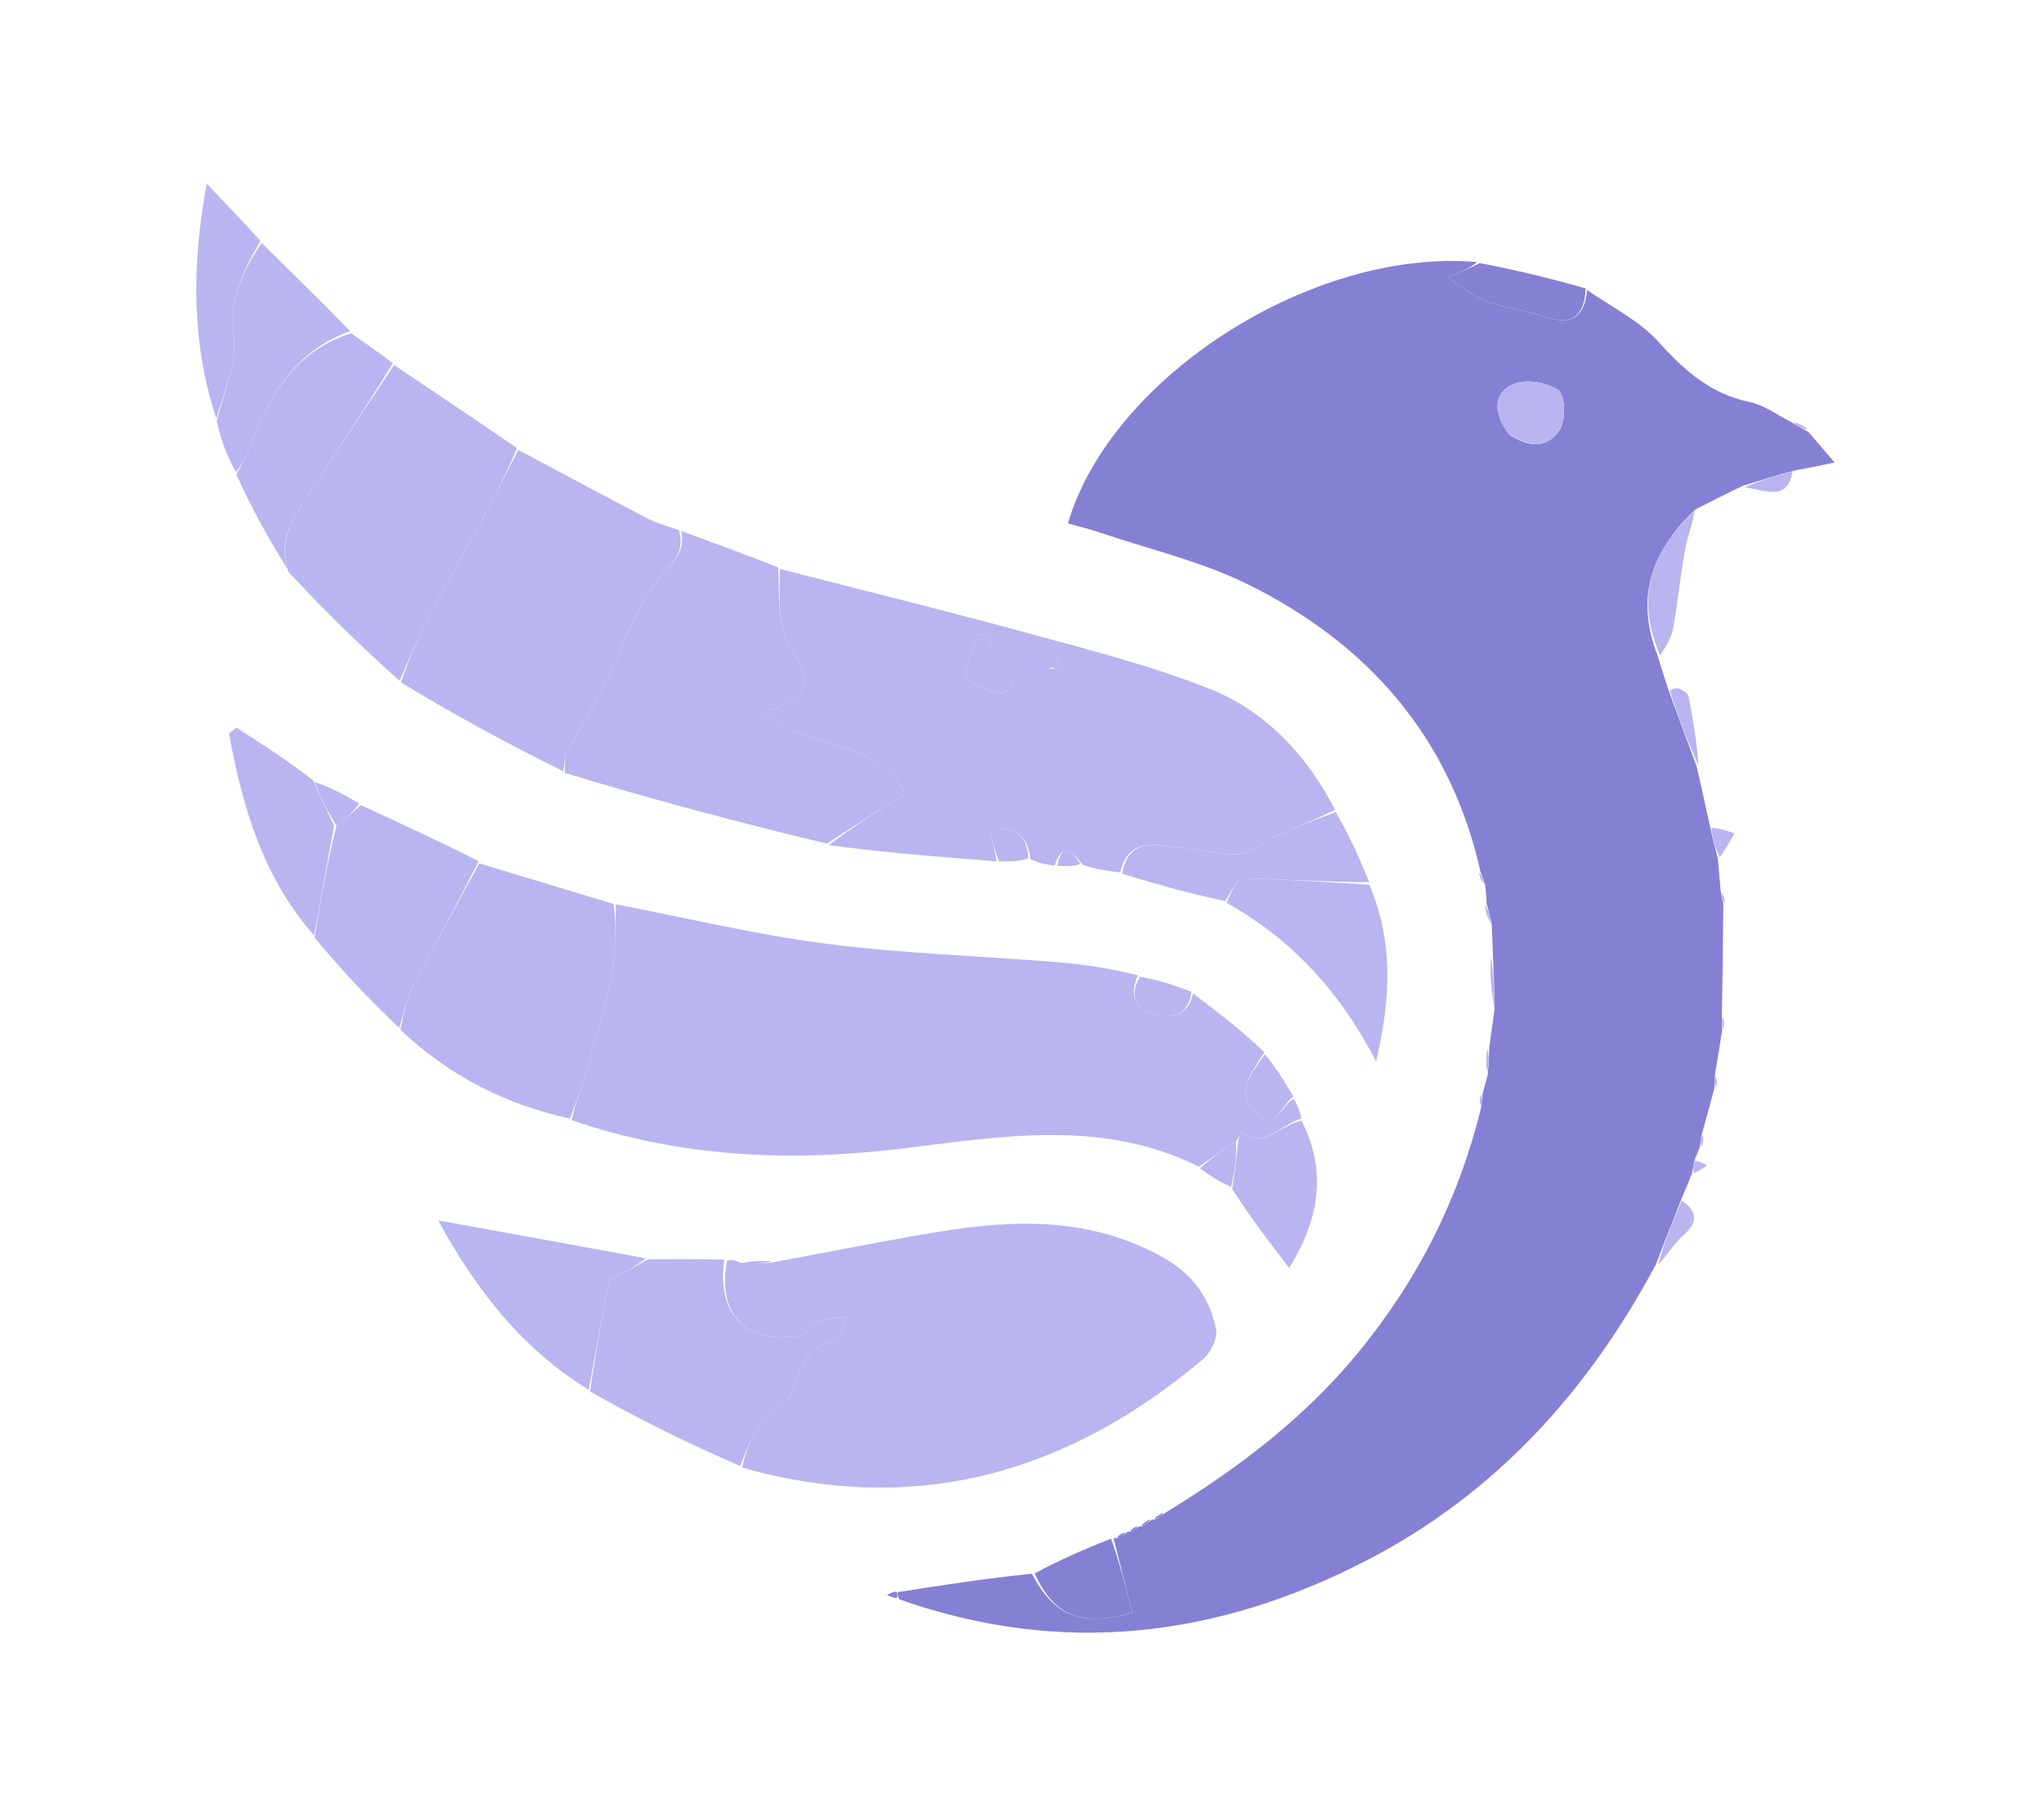
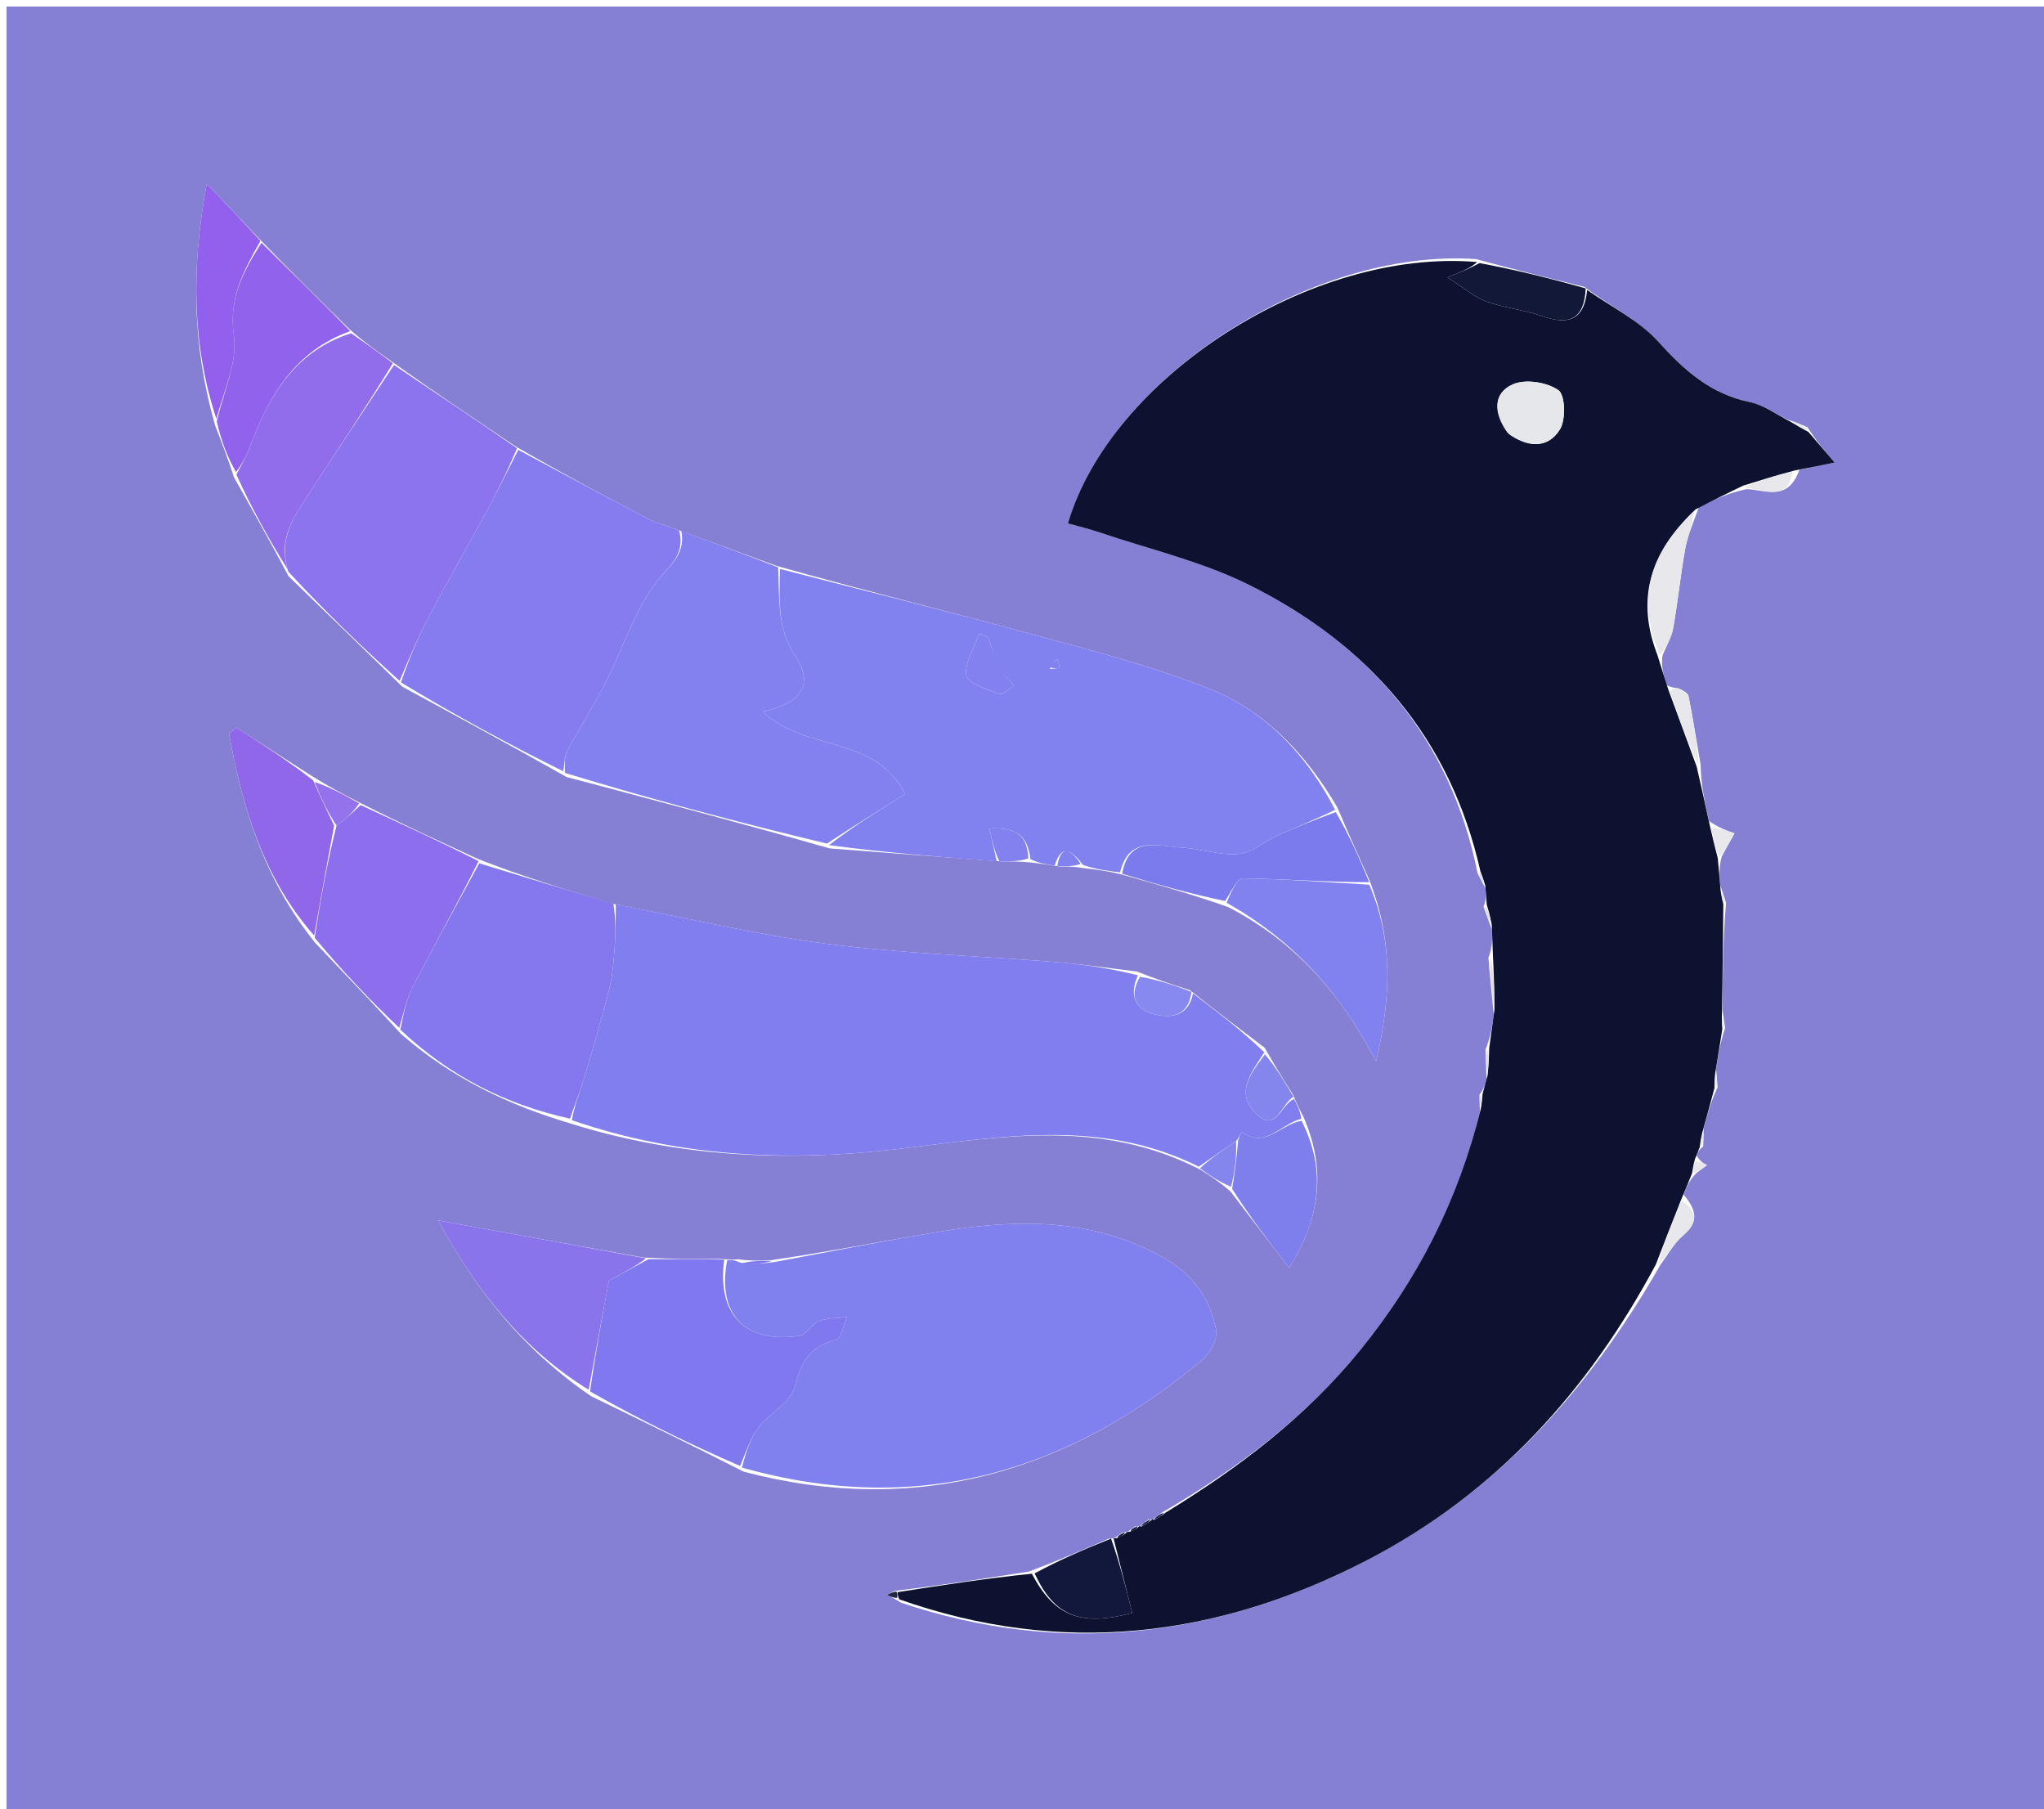
- <svg xmlns="http://www.w3.org/2000/svg" viewBox="0 0 312 276">
-   <path fill="#8580D4" d="M227.893,146.018 C227.836,144.629 227.778,143.24 227.706,141.161 C227.436,139.654 227.183,138.836 226.929,138.019 C226.897,137.255 226.864,136.492 226.708,135.127 C226.384,134.018 226.185,133.511 225.985,133.004 C221.399,112.604 208.938,98.343 190.632,89.245 C183.425,85.664 175.359,83.806 167.673,81.198 C166.145,80.679 164.563,80.316 163.004,79.881 C169.555,57.544 200.269,37.821 225.466,39.987 C224.496,40.891 223.368,41.348 220.928,42.337 C223.551,43.996 225.096,45.373 226.903,46.023 C229.65,47.011 232.656,47.274 235.411,48.245 C239.459,49.672 241.845,48.788 242.261,44.249 C245.927,46.831 250.187,48.878 253.115,52.126 C257.084,56.528 261.117,60.13 267.091,61.353 C269.126,61.77 270.97,63.124 273.381,64.398 C274.585,65.132 275.31,65.52 276.034,65.907 C277.275,67.354 278.515,68.8 280.044,70.583 C277.835,71.045 276.246,71.378 273.938,71.799 C270.825,72.633 268.43,73.38 266.035,74.126 C263.798,75.214 261.561,76.302 258.819,77.736 C251.549,84.554 249.803,91.765 253.008,99.998 C253.473,101.521 253.937,103.044 254.642,105.192 C256.252,109.546 257.621,113.275 258.99,117.003 C259.62,119.771 260.251,122.539 260.996,126.005 C261.474,128.118 261.837,129.533 262.2,130.948 C262.332,132.352 262.464,133.756 262.63,135.804 C262.792,136.96 262.922,137.473 263.051,137.986 C263.001,143.355 262.952,148.724 262.832,154.78 C262.806,155.993 262.851,156.52 262.896,157.046 C262.579,159.075 262.262,161.104 261.811,163.78 C261.684,164.969 261.69,165.511 261.696,166.053 C261.143,168.111 260.589,170.169 259.844,172.81 C259.588,173.943 259.521,174.493 259.455,175.042 C259.288,175.465 259.12,175.888 258.738,176.826 C258.443,177.904 258.363,178.467 258.283,179.03 C257.85,180.116 257.416,181.202 256.703,182.854 C255.202,186.597 253.979,189.774 252.757,192.951 C242.418,212.318 228.235,227.997 208.552,238.151 C185.801,249.887 162.143,252.832 137.251,244.057 C136.986,243.35 136.998,243.158 137.011,242.967 C143.691,241.921 150.371,240.875 157.506,240.157 C160.959,246.668 164.925,248.228 172.828,246.146 C171.881,242.36 170.931,238.566 169.981,234.772 C169.981,234.772 170.087,234.706 170.518,234.715 C171.308,234.418 171.668,234.112 172.028,233.806 C172.028,233.806 172.12,233.738 172.525,233.739 C173.269,233.449 173.607,233.159 173.945,232.869 C173.945,232.869 173.954,232.959 174.236,232.944 C174.987,232.566 175.456,232.203 175.926,231.84 C175.926,231.84 175.937,231.937 176.22,231.926 C176.98,231.55 177.457,231.185 177.933,230.819 C189.066,224.019 199.371,216.21 207.647,206.007 C216.367,195.256 222.594,183.223 226.049,169.138 C226.236,168.004 226.271,167.465 226.305,166.925 C226.507,166.195 226.709,165.465 227.077,164.062 C227.268,162.236 227.292,161.082 227.317,159.927 C227.545,158.228 227.773,156.528 228.118,154.079 C228.121,150.893 228.007,148.455 227.893,146.018 M230.347,66.259 C233.17,68.266 236.246,68.534 238.114,65.521 C239.039,64.029 238.92,60.273 237.875,59.542 C236.133,58.324 232.874,57.808 230.962,58.635 C227.88,59.967 227.921,62.993 230.347,66.259 z" />
-   <path fill="#8580D4" d="M242.041,44.01 C241.845,48.788 239.459,49.672 235.411,48.245 C232.656,47.274 229.65,47.011 226.903,46.023 C225.096,45.373 223.551,43.996 220.928,42.337 C223.368,41.348 224.496,40.891 225.83,40.146 C231.298,41.163 236.56,42.467 242.041,44.01 z" />
-   <path fill="#8580D4" d="M169.594,234.794 C170.931,238.566 171.881,242.36 172.828,246.146 C164.925,248.228 160.959,246.668 157.925,240.104 C161.662,238.086 165.434,236.451 169.594,234.794 z M177.623,230.835 C177.457,231.185 176.98,231.55 176.179,231.9 C176.341,231.54 176.827,231.195 177.623,230.835 z M175.618,231.853 C175.456,232.203 174.987,232.566 174.198,232.919 C174.356,232.561 174.833,232.213 175.618,231.853 z M173.608,232.894 C173.607,233.159 173.269,233.449 172.582,233.731 C172.579,233.455 172.925,233.187 173.608,232.894 z M171.672,233.835 C171.668,234.112 171.308,234.418 170.581,234.718 C170.58,234.43 170.948,234.146 171.672,233.835 z" />
-   <path fill="#8580D4" d="M136.805,242.867 C136.998,243.158 136.986,243.35 136.962,243.829 C136.431,243.875 135.912,243.633 135.393,243.391 C135.795,243.183 136.197,242.975 136.805,242.867 z" />
-   <path fill="#B8B5F0" d="M209.005,134.622 C202.596,134.631 196.183,134.128 189.763,134.038 C188.861,134.026 187.93,136.03 187.021,137.496 C181.884,136.444 176.737,134.996 171.279,133.336 C172.349,127.457 176.761,129.132 180.431,129.344 C183.318,129.511 186.225,130.569 189.04,130.314 C191.114,130.126 193.019,128.379 195.061,127.466 C197.833,126.226 200.665,125.119 203.894,123.923 C205.878,127.342 207.439,130.792 209.005,134.622 z" />
-   <path fill="#B8B5F0" d="M189.001,173.998 C189.163,173.563 189.326,173.127 189.488,172.692 C193.024,175.392 195.37,171.625 198.669,171.03 C202.585,178.757 201.388,186.002 196.787,193.506 C193.561,189.3 190.693,185.561 188.073,181.415 C188.548,178.671 188.774,176.335 189.001,173.998 z" />
-   <path fill="#B8B5F0" d="M110.542,192.22 C109.424,200.553 113.707,205.096 122.071,203.841 C123.15,203.679 123.938,202.032 125.063,201.594 C126.357,201.091 127.876,201.167 129.298,200.991 C128.755,202.184 128.428,204.223 127.632,204.427 C123.728,205.427 122.281,207.741 121.323,211.599 C120.732,213.978 117.486,215.602 115.778,217.831 C114.551,219.434 113.897,221.475 112.976,223.712 C105.384,220.421 97.802,216.74 90.066,212.332 C90.987,205.875 92.062,200.145 92.947,195.432 C95.605,193.989 97.3,193.069 98.996,192.148 C102.694,192.138 106.392,192.128 110.542,192.22 z M117.797,192.473 C116.598,192.789 114.974,192.99 113.208,192.816 C114.501,192.413 115.937,192.385 117.797,192.473 z" />
-   <path fill="#B8B5F0" d="M118.221,192.589 C126.668,191.024 135.091,189.313 143.568,187.928 C155.162,186.034 166.54,185.808 177.373,191.79 C182.034,194.365 184.662,198.03 185.626,202.904 C185.893,204.258 184.774,206.452 183.601,207.44 C163.098,224.693 139.979,231.511 113.258,223.954 C113.897,221.475 114.551,219.434 115.778,217.831 C117.486,215.602 120.732,213.978 121.323,211.599 C122.281,207.741 123.728,205.427 127.632,204.427 C128.428,204.223 128.755,202.184 129.298,200.991 C127.876,201.167 126.357,201.091 125.063,201.594 C123.938,202.032 123.15,203.679 122.071,203.841 C113.707,205.096 109.424,200.553 110.993,192.321 C111.525,192.27 112.057,192.219 112.97,192.679 C114.974,192.99 116.598,192.789 118.221,192.589 z" />
-   <path fill="#B8B5F0" d="M94.002,138.004 C104.713,140.057 115.357,142.629 126.153,144.022 C137.775,145.522 149.543,145.871 161.24,146.818 C165.346,147.15 169.43,147.765 173.689,148.83 C172.2,152.158 173.564,154.07 176.032,154.734 C178.62,155.43 181.404,155.181 182.101,151.591 C185.751,154.363 189.401,157.134 192.982,160.576 C190.858,163.924 188.528,166.776 191.715,169.93 C194.804,172.986 195.558,168.437 197.526,167.716 C198,168.607 198.473,169.497 198.627,170.728 C195.37,171.625 193.024,175.392 189.488,172.692 C189.326,173.127 189.163,173.563 188.677,174.14 C186.566,175.532 184.779,176.783 182.992,178.034 C168.02,170.57 152.564,173.509 136.964,175.355 C120.34,177.322 103.709,176.594 87.29,170.947 C87.694,168.631 88.421,166.975 88.933,165.256 C90.353,160.483 91.785,155.708 93.003,150.882 C93.551,148.708 93.681,146.414 93.852,144.163 C94.007,142.118 93.96,140.057 94.002,138.004 z" />
-   <path fill="#B8B5F0" d="M119.045,86.82 C131.76,90.094 144.515,93.225 157.178,96.691 C166.441,99.225 175.821,101.603 184.71,105.151 C193.245,108.557 199.466,115.236 203.801,123.581 C200.665,125.119 197.833,126.226 195.061,127.466 C193.019,128.379 191.114,130.126 189.04,130.314 C186.225,130.569 183.318,129.511 180.431,129.344 C176.761,129.132 172.349,127.457 170.968,133.124 C169.21,132.921 167.452,132.719 165.3,131.991 C163.213,129.205 161.875,129.191 160.995,132.082 C159.865,131.936 158.734,131.789 157.293,131.114 C156.786,126.907 154.476,126.29 151.017,126.421 C151.454,128.362 151.801,129.902 152.147,131.442 C143.64,130.784 135.133,130.125 126.53,128.967 C130.394,126.003 134.355,123.539 138.158,121.173 C133.566,112.063 122.983,114.819 116.412,108.601 C122.134,107.37 124.36,104.529 121.44,100.208 C118.546,95.927 119.008,91.423 119.045,86.82 M152.416,102.157 C151.888,100.513 151.361,98.869 150.834,97.225 C150.387,97.044 149.94,96.863 149.493,96.682 C148.729,98.827 147.205,101.08 147.49,103.075 C147.658,104.257 150.623,105.191 152.462,105.889 C153.008,106.095 154.002,105.118 154.791,104.683 C154.21,103.965 153.63,103.247 152.416,102.157 M160.272,102.093 C160.769,102.039 161.266,101.984 161.762,101.93 C161.648,101.485 161.534,101.041 161.419,100.597 C160.995,100.898 160.571,101.198 160.272,102.093 z M209.011,135.002 C212.564,143.333 212.44,151.809 210.048,161.971 C204.395,151.107 197.222,143.432 187.236,137.758 C187.93,136.03 188.861,134.026 189.763,134.038 C196.183,134.128 202.596,134.631 209.011,135.002 z" />
-   <path fill="#B8B5F0" d="M118.782,86.585 C119.008,91.423 118.546,95.927 121.44,100.208 C124.36,104.529 122.134,107.37 116.412,108.601 C122.983,114.819 133.566,112.063 138.158,121.173 C134.355,123.539 130.394,126.003 126.217,128.734 C112.826,125.525 99.653,122.049 86.235,117.944 C86.189,116.363 86.181,115.299 86.624,114.48 C88.453,111.097 90.561,107.86 92.301,104.435 C94.871,99.376 96.635,93.789 99.876,89.233 C101.762,86.581 104.757,84.906 103.998,81.033 C108.839,82.805 113.679,84.578 118.782,86.585 z M152.548,131.452 C151.801,129.902 151.454,128.362 151.017,126.421 C154.476,126.29 156.786,126.907 156.967,131.008 C155.617,131.441 154.283,131.451 152.548,131.452 z M161.392,132.154 C161.875,129.191 163.213,129.205 164.957,131.835 C163.936,132.211 162.862,132.219 161.392,132.154 z M152.733,102.343 C153.63,103.247 154.21,103.965 154.791,104.683 C154.002,105.118 153.008,106.095 152.462,105.889 C150.623,105.191 147.658,104.257 147.49,103.075 C147.205,101.08 148.729,98.827 149.493,96.682 C149.94,96.863 150.387,97.044 150.834,97.225 C151.361,98.869 151.888,100.513 152.733,102.343 z M160.209,101.796 C160.571,101.198 160.995,100.898 161.419,100.597 C161.534,101.041 161.648,101.485 161.762,101.93 C161.266,101.984 160.769,102.039 160.209,101.796 z" />
-   <path fill="#B8B5F0" d="M93.635,137.936 C93.96,140.057 94.007,142.118 93.852,144.163 C93.681,146.414 93.551,148.708 93.003,150.882 C91.785,155.708 90.353,160.483 88.933,165.256 C88.421,166.975 87.694,168.631 87.015,170.706 C77.393,168.61 68.742,164.342 61.11,157.127 C61.636,154.467 62.073,152.377 63.02,150.552 C66.3,144.232 69.758,138.005 73.148,131.743 C79.855,133.785 86.562,135.827 93.635,137.936 z" />
-   <path fill="#B8B5F0" d="M103.641,80.913 C104.757,84.906 101.762,86.581 99.876,89.233 C96.635,93.789 94.871,99.376 92.301,104.435 C90.561,107.86 88.453,111.097 86.624,114.48 C86.181,115.299 86.189,116.363 85.98,117.701 C77.781,113.654 69.592,109.221 61.204,104.14 C62.531,100.264 63.94,96.973 65.608,93.819 C68.369,88.594 71.328,83.474 74.141,78.276 C75.859,75.101 77.461,71.863 79.115,68.653 C85.641,72.131 92.148,75.642 98.705,79.06 C100.142,79.809 101.754,80.225 103.641,80.913 z" />
-   <path fill="#B8B5F0" d="M197.439,167.368 C195.558,168.437 194.804,172.986 191.715,169.93 C188.528,166.776 190.858,163.924 193.079,160.889 C194.615,162.695 195.983,164.857 197.439,167.368 z M188.677,174.14 C188.774,176.335 188.548,178.671 187.905,181.109 C186.107,180.326 184.725,179.441 183.167,178.295 C184.779,176.783 186.566,175.532 188.677,174.14 z" />
-   <path fill="#B8B5F0" d="M181.869,151.347 C181.404,155.181 178.62,155.43 176.032,154.734 C173.564,154.07 172.2,152.158 174.009,149.055 C176.656,149.502 179.147,150.303 181.869,151.347 z" />
-   <path fill="#B8B5F0" d="M98.597,192.028 C97.3,193.069 95.605,193.989 92.947,195.432 C92.062,200.145 90.987,205.875 89.86,212.083 C79.913,205.999 72.787,197.082 66.89,186.241 C77.838,188.223 88.018,190.065 98.597,192.028 z" />
-   <path fill="#B8B5F0" d="M78.918,68.396 C77.461,71.863 75.859,75.101 74.141,78.276 C71.328,83.474 68.369,88.594 65.608,93.819 C63.94,96.973 62.531,100.264 60.999,103.893 C55.346,98.843 49.7,93.394 44.001,87.227 C42.443,82.155 44.861,78.86 47.009,75.557 C51.336,68.904 55.761,62.315 60.145,55.7 C66.337,59.847 72.529,63.993 78.918,68.396 z" />
-   <path fill="#B8B5F0" d="M73.055,131.413 C69.758,138.005 66.3,144.232 63.02,150.552 C62.073,152.377 61.636,154.467 60.937,156.847 C56.634,152.788 52.358,148.316 48.029,143.098 C48.983,136.901 49.992,131.45 51.371,125.994 C52.839,124.944 53.937,123.899 55.035,122.853 C61.011,125.596 66.986,128.34 73.055,131.413 z" />
-   <path fill="#B8B5F0" d="M53.456,50.529 C44.979,53.588 41.011,60.456 38.095,68.279 C37.626,69.538 36.989,70.735 36.028,72.044 C34.694,69.715 33.761,67.302 33.09,64.281 C34.226,59.503 36.264,55.167 35.698,51.202 C34.876,45.448 37.185,41.36 39.91,37.05 C44.376,41.434 48.841,45.818 53.456,50.529 z" />
-   <path fill="#B8B5F0" d="M51,125.999 C49.992,131.45 48.983,136.901 47.954,142.77 C40.251,134.065 36.992,123.231 34.958,111.924 C35.333,111.629 35.707,111.334 36.082,111.038 C39.921,113.498 43.759,115.958 47.805,119.079 C49.008,121.827 50.004,123.913 51,125.999 z" />
-   <path fill="#B8B5F0" d="M59.97,55.433 C55.761,62.315 51.336,68.904 47.009,75.557 C44.861,78.86 42.443,82.155 43.92,86.906 C41.172,82.494 38.451,77.685 36.08,72.418 C36.989,70.735 37.626,69.538 38.095,68.279 C41.011,60.456 44.979,53.588 53.605,50.856 C55.668,52.293 57.732,53.729 59.97,55.433 z" />
-   <path fill="#B8B5F0" d="M39.752,36.754 C37.185,41.36 34.876,45.448 35.698,51.202 C36.264,55.167 34.226,59.503 33.025,63.916 C29.33,52.621 29.157,41.018 31.554,28.03 C34.8,31.432 37.197,33.945 39.752,36.754 z" />
-   <path fill="#B8B5F0" d="M51.371,125.994 C50.004,123.913 49.008,121.827 48.02,119.334 C50.227,120.066 52.425,121.205 54.829,122.598 C53.937,123.899 52.839,124.944 51.371,125.994 z" />
-   <path fill="#B8B5F0" d="M227.544,146.08 C228.007,148.455 228.121,150.893 228.055,153.651 C227.649,151.362 227.422,148.752 227.544,146.08 z M227.036,160.045 C227.292,161.082 227.268,162.236 227.041,163.676 C226.812,162.696 226.784,161.43 227.036,160.045 z M226.689,138.184 C227.183,138.836 227.436,139.654 227.551,140.77 C227.09,140.162 226.77,139.256 226.689,138.184 z M226.068,166.99 C226.271,167.465 226.236,168.004 226.019,168.753 C225.834,168.327 225.832,167.691 226.068,166.99 z M225.765,133.133 C226.185,133.511 226.384,134.018 226.506,134.798 C226.134,134.467 225.839,133.864 225.765,133.133 z" />
-   <path fill="#B8B5F0" d="M230.09,66.008 C227.921,62.993 227.88,59.967 230.962,58.635 C232.874,57.808 236.133,58.324 237.875,59.542 C238.92,60.273 239.039,64.029 238.114,65.521 C236.246,68.534 233.17,68.266 230.09,66.008 z" />
-   <path fill="#B8B5F0" d="M253.399,99.983 C249.803,91.765 251.549,84.554 258.652,78.027 C258.383,79.93 257.577,81.853 257.216,83.855 C256.496,87.841 256.109,91.888 255.396,95.875 C255.143,97.29 254.341,98.606 253.399,99.983 z M259.29,116.866 C257.621,113.275 256.252,109.546 254.888,105.431 C255.387,105.056 255.945,104.926 256.36,105.114 C256.898,105.357 257.651,105.787 257.743,106.251 C258.438,109.728 258.992,113.233 259.29,116.866 z M253.117,192.957 C253.979,189.774 255.202,186.597 256.702,183.207 C259.145,184.881 259.209,186.572 256.895,188.552 C255.511,189.736 254.6,191.474 253.117,192.957 z M266.31,74.387 C268.43,73.38 270.825,72.633 273.61,71.945 C272.879,76.67 269.388,74.694 266.31,74.387 z M262.512,130.806 C261.837,129.533 261.474,128.118 261.195,126.336 C262.44,126.368 263.599,126.768 264.758,127.167 C264.113,128.333 263.468,129.499 262.512,130.806 z M258.598,179.031 C258.363,178.467 258.443,177.904 258.764,177.171 C259.522,177.269 260.039,177.538 260.557,177.807 C260.009,178.215 259.461,178.624 258.598,179.031 z M259.715,175 C259.521,174.493 259.588,173.943 259.874,173.21 C260.055,173.669 260.015,174.313 259.715,175 z M261.936,165.981 C261.69,165.511 261.684,164.969 261.865,164.221 C262.093,164.645 262.134,165.277 261.936,165.981 z M263.111,156.948 C262.851,156.52 262.806,155.993 262.917,155.242 C263.157,155.629 263.241,156.24 263.111,156.948 z M263.258,137.874 C262.922,137.473 262.792,136.96 262.784,136.199 C263.091,136.555 263.279,137.159 263.258,137.874 z M275.975,65.559 C275.31,65.52 274.585,65.132 273.72,64.462 C274.358,64.523 275.137,64.867 275.975,65.559 z" />
+ <svg xmlns="http://www.w3.org/2000/svg" version="1.1" id="Layer_1" x="0px" y="0px" width="100%" viewBox="0 0 312 276" enable-background="new 0 0 312 276" xml:space="preserve">
+   <path fill="#8580D4" opacity="1" stroke="none" d=" M178,277   C118.667,277 59.833,277 1,277   C1,185 1,93 1,1   C105,1 209,1 313,1   C313,93 313,185 313,277   C268.167,277 223.333,277 178,277  M173.271,232.919   C172.925,233.187 172.579,233.455 172.12,233.738   C172.12,233.738 172.028,233.806 171.315,233.863   C170.948,234.146 170.58,234.43 170.087,234.706   C170.087,234.706 169.981,234.772 169.207,234.816   C165.434,236.451 161.662,238.086 157.052,239.829   C150.371,240.875 143.691,241.921 136.599,242.767   C136.197,242.975 135.795,243.183 135.393,243.391   C135.912,243.633 136.431,243.875 137.528,244.572   C162.143,252.832 185.801,249.887 208.552,238.151   C228.235,227.997 242.418,212.318 253.477,192.962   C254.6,191.474 255.511,189.736 256.895,188.552   C259.209,186.572 259.145,184.881 256.983,182.288   C257.416,181.202 257.85,180.116 258.913,179.032   C259.461,178.624 260.009,178.215 260.557,177.807   C260.039,177.538 259.522,177.269 258.953,176.311   C259.12,175.888 259.288,175.465 259.975,174.958   C260.015,174.313 260.055,173.669 260.035,172.226   C260.589,170.169 261.143,168.111 262.175,165.909   C262.134,165.277 262.093,164.645 261.944,163.133   C262.262,161.104 262.579,159.075 263.326,156.851   C263.241,156.24 263.157,155.629 262.902,154.093   C262.952,148.724 263.001,143.355 263.466,137.763   C263.279,137.159 263.091,136.555 262.596,135.16   C262.464,133.756 262.332,132.352 262.823,130.665   C263.468,129.499 264.113,128.333 264.758,127.167   C263.599,126.768 262.44,126.368 260.882,125.307   C260.251,122.539 259.62,119.771 259.59,116.73   C258.992,113.233 258.438,109.728 257.743,106.251   C257.651,105.787 256.898,105.357 256.36,105.114   C255.945,104.926 255.387,105.056 254.401,104.567   C253.937,103.044 253.473,101.521 253.789,99.968   C254.341,98.606 255.143,97.29 255.396,95.875   C256.109,91.888 256.496,87.841 257.216,83.855   C257.577,81.853 258.383,79.93 259.324,77.389   C261.561,76.302 263.798,75.214 266.585,74.647   C269.388,74.694 272.879,76.67 274.657,71.71   C276.246,71.378 277.835,71.045 280.044,70.583   C278.515,68.8 277.275,67.354 275.915,65.211   C275.137,64.867 274.358,64.523 272.901,64.05   C270.97,63.124 269.126,61.77 267.091,61.353   C261.117,60.13 257.084,56.528 253.115,52.126   C250.187,48.878 245.927,46.831 241.822,43.772   C236.56,42.467 231.298,41.163 225.308,39.539   C200.269,37.821 169.555,57.544 163.004,79.881   C164.563,80.316 166.145,80.679 167.673,81.198   C175.359,83.806 183.425,85.664 190.632,89.245   C208.938,98.343 221.399,112.604 225.544,133.261   C225.839,133.864 226.134,134.467 226.832,135.729   C226.864,136.492 226.897,137.255 226.449,138.349   C226.77,139.256 227.09,140.162 227.721,141.85   C227.778,143.24 227.836,144.629 227.194,146.142   C227.422,148.752 227.649,151.362 228.001,154.829   C227.773,156.528 227.545,158.228 226.756,160.163   C226.784,161.43 226.812,162.696 226.911,164.734   C226.709,165.465 226.507,166.195 225.83,167.055   C225.832,167.691 225.834,168.327 225.896,169.733   C222.594,183.223 216.367,195.256 207.647,206.007   C199.371,216.21 189.066,224.019 177.313,230.851   C176.827,231.195 176.341,231.54 175.937,231.937   C175.937,231.937 175.926,231.84 175.31,231.866   C174.833,232.213 174.356,232.561 173.954,232.959   C173.954,232.959 173.945,232.869 173.271,232.919  M187.825,181.822   C190.693,185.561 193.561,189.3 196.787,193.506   C201.388,186.002 202.585,178.757 198.946,170.388   C198.473,169.497 198,168.607 197.352,167.02   C195.983,164.857 194.615,162.695 193.051,159.906   C189.401,157.134 185.751,154.363 181.638,151.104   C179.147,150.303 176.656,149.502 173.525,148.25   C169.43,147.765 165.346,147.15 161.24,146.818   C149.543,145.871 137.775,145.522 126.153,144.022   C115.357,142.629 104.713,140.057 93.269,137.869   C86.562,135.827 79.855,133.785 72.962,131.083   C66.986,128.34 61.011,125.596 54.623,122.343   C52.425,121.205 50.227,120.066 47.598,118.418   C43.759,115.958 39.921,113.498 36.082,111.038   C35.707,111.334 35.333,111.629 34.958,111.924   C36.992,123.231 40.251,134.065 48.082,143.844   C52.358,148.316 56.634,152.788 61.255,157.819   C68.742,164.342 77.393,168.61 87.513,171.579   C103.709,176.594 120.34,177.322 136.964,175.355   C152.564,173.509 168.02,170.57 183.343,178.557   C184.725,179.441 186.107,180.326 187.825,181.822  M32.828,64.889   C33.761,67.302 34.694,69.715 35.731,72.876   C38.451,77.685 41.172,82.494 44.054,87.945   C49.7,93.394 55.346,98.843 61.403,104.787   C69.592,109.221 77.781,113.654 86.48,118.573   C99.653,122.049 112.826,125.525 126.626,129.466   C135.133,130.125 143.64,130.784 152.949,131.462   C154.283,131.451 155.617,131.441 157.604,131.642   C158.734,131.789 159.865,131.936 161.789,132.227   C162.862,132.219 163.936,132.211 165.695,132.516   C167.452,132.719 169.21,132.921 171.59,133.548   C176.737,134.996 181.884,136.444 187.459,138.416   C197.222,143.432 204.395,151.107 210.048,161.971   C212.44,151.809 212.564,143.333 208.999,134.242   C207.439,130.792 205.878,127.342 204.132,123.208   C199.466,115.236 193.245,108.557 184.71,105.151   C175.821,101.603 166.441,99.225 157.178,96.691   C144.515,93.225 131.76,90.094 118.52,86.351   C113.679,84.578 108.839,82.805 103.285,80.794   C101.754,80.225 100.142,79.809 98.705,79.06   C92.148,75.642 85.641,72.131 78.721,68.14   C72.529,63.993 66.337,59.847 59.795,55.165   C57.732,53.729 55.668,52.293 53.306,50.203   C48.841,45.818 44.376,41.434 39.593,36.457   C37.197,33.945 34.8,31.432 31.554,28.03   C29.157,41.018 29.33,52.621 32.828,64.889  M90.221,213.059   C97.802,216.74 105.384,220.421 113.53,224.588   C139.979,231.511 163.098,224.693 183.601,207.44   C184.774,206.452 185.893,204.258 185.626,202.904   C184.662,198.03 182.034,194.365 177.373,191.79   C166.54,185.808 155.162,186.034 143.568,187.928   C135.091,189.313 126.668,191.024 117.374,192.357   C115.937,192.385 114.501,192.413 112.59,192.168   C112.057,192.219 111.525,192.27 110.091,192.118   C106.392,192.128 102.694,192.138 98.199,191.908   C88.018,190.065 77.838,188.223 66.89,186.241   C72.787,197.082 79.913,205.999 90.221,213.059  z" />
+   <path fill="#0D1231" opacity="1" stroke="none" d=" M227.893,146.018   C227.836,144.629 227.778,143.24 227.706,141.161   C227.436,139.654 227.183,138.836 226.929,138.019   C226.897,137.255 226.864,136.492 226.708,135.127   C226.384,134.018 226.185,133.511 225.985,133.004   C221.399,112.604 208.938,98.343 190.632,89.245   C183.425,85.664 175.359,83.806 167.673,81.198   C166.145,80.679 164.563,80.316 163.004,79.881   C169.555,57.544 200.269,37.821 225.466,39.987   C224.496,40.891 223.368,41.348 220.928,42.337   C223.551,43.996 225.096,45.373 226.903,46.023   C229.65,47.011 232.656,47.274 235.411,48.245   C239.459,49.672 241.845,48.788 242.261,44.249   C245.927,46.831 250.187,48.878 253.115,52.126   C257.084,56.528 261.117,60.13 267.091,61.353   C269.126,61.77 270.97,63.124 273.381,64.398   C274.585,65.132 275.31,65.52 276.034,65.907   C277.275,67.354 278.515,68.8 280.044,70.583   C277.835,71.045 276.246,71.378 273.938,71.799   C270.825,72.633 268.43,73.38 266.035,74.126   C263.798,75.214 261.561,76.302 258.819,77.736   C251.549,84.554 249.803,91.765 253.008,99.998   C253.473,101.521 253.937,103.044 254.642,105.192   C256.252,109.546 257.621,113.275 258.99,117.003   C259.62,119.771 260.251,122.539 260.996,126.005   C261.474,128.118 261.837,129.533 262.2,130.948   C262.332,132.352 262.464,133.756 262.63,135.804   C262.792,136.96 262.922,137.473 263.051,137.986   C263.001,143.355 262.952,148.724 262.832,154.78   C262.806,155.993 262.851,156.52 262.896,157.046   C262.579,159.075 262.262,161.104 261.811,163.78   C261.684,164.969 261.69,165.511 261.696,166.053   C261.143,168.111 260.589,170.169 259.844,172.81   C259.588,173.943 259.521,174.493 259.455,175.042   C259.288,175.465 259.12,175.888 258.738,176.826   C258.443,177.904 258.363,178.467 258.283,179.03   C257.85,180.116 257.416,181.202 256.703,182.854   C255.202,186.597 253.979,189.774 252.757,192.951   C242.418,212.318 228.235,227.997 208.552,238.151   C185.801,249.887 162.143,252.832 137.251,244.057   C136.986,243.35 136.998,243.158 137.011,242.967   C143.691,241.921 150.371,240.875 157.506,240.157   C160.959,246.668 164.925,248.228 172.828,246.146   C171.881,242.36 170.931,238.566 169.981,234.772   C169.981,234.772 170.087,234.706 170.518,234.715   C171.308,234.418 171.668,234.112 172.028,233.806   C172.028,233.806 172.12,233.738 172.525,233.739   C173.269,233.449 173.607,233.159 173.945,232.869   C173.945,232.869 173.954,232.959 174.236,232.944   C174.987,232.566 175.456,232.203 175.926,231.84   C175.926,231.84 175.937,231.937 176.22,231.926   C176.98,231.55 177.457,231.185 177.933,230.819   C189.066,224.019 199.371,216.21 207.647,206.007   C216.367,195.256 222.594,183.223 226.049,169.138   C226.236,168.004 226.271,167.465 226.305,166.925   C226.507,166.195 226.709,165.465 227.077,164.062   C227.268,162.236 227.292,161.082 227.317,159.927   C227.545,158.228 227.773,156.528 228.118,154.079   C228.121,150.893 228.007,148.455 227.893,146.018  M230.347,66.259   C233.17,68.266 236.246,68.534 238.114,65.521   C239.039,64.029 238.92,60.273 237.875,59.542   C236.133,58.324 232.874,57.808 230.962,58.635   C227.88,59.967 227.921,62.993 230.347,66.259  z" />
+   <path fill="#817FEF" opacity="1" stroke="none" d=" M94.002,138.004   C104.713,140.057 115.357,142.629 126.153,144.022   C137.775,145.522 149.543,145.871 161.24,146.818   C165.346,147.15 169.43,147.765 173.689,148.83   C172.2,152.158 173.564,154.07 176.032,154.734   C178.62,155.43 181.404,155.181 182.101,151.591   C185.751,154.363 189.401,157.134 192.982,160.576   C190.858,163.924 188.528,166.776 191.715,169.93   C194.804,172.986 195.558,168.437 197.526,167.716   C198,168.607 198.473,169.497 198.627,170.728   C195.37,171.625 193.024,175.392 189.488,172.692   C189.326,173.127 189.163,173.563 188.677,174.14   C186.566,175.532 184.779,176.783 182.992,178.034   C168.02,170.57 152.564,173.509 136.964,175.355   C120.34,177.322 103.709,176.594 87.29,170.947   C87.694,168.631 88.421,166.975 88.933,165.256   C90.353,160.483 91.785,155.708 93.003,150.882   C93.551,148.708 93.681,146.414 93.852,144.163   C94.007,142.118 93.96,140.057 94.002,138.004  z" />
+   <path fill="#8182F0" opacity="1" stroke="none" d=" M119.045,86.82   C131.76,90.094 144.515,93.225 157.178,96.691   C166.441,99.225 175.821,101.603 184.71,105.151   C193.245,108.557 199.466,115.236 203.801,123.581   C200.665,125.119 197.833,126.226 195.061,127.466   C193.019,128.379 191.114,130.126 189.04,130.314   C186.225,130.569 183.318,129.511 180.431,129.344   C176.761,129.132 172.349,127.457 170.968,133.124   C169.21,132.921 167.452,132.719 165.3,131.991   C163.213,129.205 161.875,129.191 160.995,132.082   C159.865,131.936 158.734,131.789 157.293,131.114   C156.786,126.907 154.476,126.29 151.017,126.421   C151.454,128.362 151.801,129.902 152.147,131.442   C143.64,130.784 135.133,130.125 126.53,128.967   C130.394,126.003 134.355,123.539 138.158,121.173   C133.566,112.063 122.983,114.819 116.412,108.601   C122.134,107.37 124.36,104.529 121.44,100.208   C118.546,95.927 119.008,91.423 119.045,86.82  M152.416,102.157   C151.888,100.513 151.361,98.869 150.834,97.225   C150.387,97.044 149.94,96.863 149.493,96.682   C148.729,98.827 147.205,101.08 147.49,103.075   C147.658,104.257 150.623,105.191 152.462,105.889   C153.008,106.095 154.002,105.118 154.791,104.683   C154.21,103.965 153.63,103.247 152.416,102.157  M160.272,102.093   C160.769,102.039 161.266,101.984 161.762,101.93   C161.648,101.485 161.534,101.041 161.419,100.597   C160.995,100.898 160.571,101.198 160.272,102.093  z" />
+   <path fill="#8080EF" opacity="1" stroke="none" d=" M118.221,192.589   C126.668,191.024 135.091,189.313 143.568,187.928   C155.162,186.034 166.54,185.808 177.373,191.79   C182.034,194.365 184.662,198.03 185.626,202.904   C185.893,204.258 184.774,206.452 183.601,207.44   C163.098,224.693 139.979,231.511 113.258,223.954   C113.897,221.475 114.551,219.434 115.778,217.831   C117.486,215.602 120.732,213.978 121.323,211.599   C122.281,207.741 123.728,205.427 127.632,204.427   C128.428,204.223 128.755,202.184 129.298,200.991   C127.876,201.167 126.357,201.091 125.063,201.594   C123.938,202.032 123.15,203.679 122.071,203.841   C113.707,205.096 109.424,200.553 110.993,192.321   C111.525,192.27 112.057,192.219 112.97,192.679   C114.974,192.99 116.598,192.789 118.221,192.589  z" />
+   <path fill="#8281EF" opacity="1" stroke="none" d=" M118.782,86.585   C119.008,91.423 118.546,95.927 121.44,100.208   C124.36,104.529 122.134,107.37 116.412,108.601   C122.983,114.819 133.566,112.063 138.158,121.173   C134.355,123.539 130.394,126.003 126.217,128.734   C112.826,125.525 99.653,122.049 86.235,117.944   C86.189,116.363 86.181,115.299 86.624,114.48   C88.453,111.097 90.561,107.86 92.301,104.435   C94.871,99.376 96.635,93.789 99.876,89.233   C101.762,86.581 104.757,84.906 103.998,81.033   C108.839,82.805 113.679,84.578 118.782,86.585  z" />
+   <path fill="#857CEF" opacity="1" stroke="none" d=" M103.641,80.913   C104.757,84.906 101.762,86.581 99.876,89.233   C96.635,93.789 94.871,99.376 92.301,104.435   C90.561,107.86 88.453,111.097 86.624,114.48   C86.181,115.299 86.189,116.363 85.98,117.701   C77.781,113.654 69.592,109.221 61.204,104.14   C62.531,100.264 63.94,96.973 65.608,93.819   C68.369,88.594 71.328,83.474 74.141,78.276   C75.859,75.101 77.461,71.863 79.115,68.653   C85.641,72.131 92.148,75.642 98.705,79.06   C100.142,79.809 101.754,80.225 103.641,80.913  z" />
+   <path fill="#8B74ED" opacity="1" stroke="none" d=" M78.918,68.396   C77.461,71.863 75.859,75.101 74.141,78.276   C71.328,83.474 68.369,88.594 65.608,93.819   C63.94,96.973 62.531,100.264 60.999,103.893   C55.346,98.843 49.7,93.394 44.001,87.227   C42.443,82.155 44.861,78.86 47.009,75.557   C51.336,68.904 55.761,62.315 60.145,55.7   C66.337,59.847 72.529,63.993 78.918,68.396  z" />
+   <path fill="#8578EE" opacity="1" stroke="none" d=" M93.635,137.936   C93.96,140.057 94.007,142.118 93.852,144.163   C93.681,146.414 93.551,148.708 93.003,150.882   C91.785,155.708 90.353,160.483 88.933,165.256   C88.421,166.975 87.694,168.631 87.015,170.706   C77.393,168.61 68.742,164.342 61.11,157.127   C61.636,154.467 62.073,152.377 63.02,150.552   C66.3,144.232 69.758,138.005 73.148,131.743   C79.855,133.785 86.562,135.827 93.635,137.936  z" />
+   <path fill="#7F78EE" opacity="1" stroke="none" d=" M110.542,192.22   C109.424,200.553 113.707,205.096 122.071,203.841   C123.15,203.679 123.938,202.032 125.063,201.594   C126.357,201.091 127.876,201.167 129.298,200.991   C128.755,202.184 128.428,204.223 127.632,204.427   C123.728,205.427 122.281,207.741 121.323,211.599   C120.732,213.978 117.486,215.602 115.778,217.831   C114.551,219.434 113.897,221.475 112.976,223.712   C105.384,220.421 97.802,216.74 90.066,212.332   C90.987,205.875 92.062,200.145 92.947,195.432   C95.605,193.989 97.3,193.069 98.996,192.148   C102.694,192.138 106.392,192.128 110.542,192.22  z" />
+   <path fill="#8C6FEC" opacity="1" stroke="none" d=" M73.055,131.413   C69.758,138.005 66.3,144.232 63.02,150.552   C62.073,152.377 61.636,154.467 60.937,156.847   C56.634,152.788 52.358,148.316 48.029,143.098   C48.983,136.901 49.992,131.45 51.371,125.994   C52.839,124.944 53.937,123.899 55.035,122.853   C61.011,125.596 66.986,128.34 73.055,131.413  z" />
+   <path fill="#916DEC" opacity="1" stroke="none" d=" M59.97,55.433   C55.761,62.315 51.336,68.904 47.009,75.557   C44.861,78.86 42.443,82.155 43.92,86.906   C41.172,82.494 38.451,77.685 36.08,72.418   C36.989,70.735 37.626,69.538 38.095,68.279   C41.011,60.456 44.979,53.588 53.605,50.856   C55.668,52.293 57.732,53.729 59.97,55.433  z" />
+   <path fill="#8A74EC" opacity="1" stroke="none" d=" M98.597,192.028   C97.3,193.069 95.605,193.989 92.947,195.432   C92.062,200.145 90.987,205.875 89.86,212.083   C79.913,205.999 72.787,197.082 66.89,186.241   C77.838,188.223 88.018,190.065 98.597,192.028  z" />
+   <path fill="#8182F0" opacity="1" stroke="none" d=" M209.011,135.002   C212.564,143.333 212.44,151.809 210.048,161.971   C204.395,151.107 197.222,143.432 187.236,137.758   C187.93,136.03 188.861,134.026 189.763,134.038   C196.183,134.128 202.596,134.631 209.011,135.002  z" />
+   <path fill="#9163EC" opacity="1" stroke="none" d=" M53.456,50.529   C44.979,53.588 41.011,60.456 38.095,68.279   C37.626,69.538 36.989,70.735 36.028,72.044   C34.694,69.715 33.761,67.302 33.09,64.281   C34.226,59.503 36.264,55.167 35.698,51.202   C34.876,45.448 37.185,41.36 39.91,37.05   C44.376,41.434 48.841,45.818 53.456,50.529  z" />
+   <path fill="#9167E9" opacity="1" stroke="none" d=" M51,125.999   C49.992,131.45 48.983,136.901 47.954,142.77   C40.251,134.065 36.992,123.231 34.958,111.924   C35.333,111.629 35.707,111.334 36.082,111.038   C39.921,113.498 43.759,115.958 47.805,119.079   C49.008,121.827 50.004,123.913 51,125.999  z" />
+   <path fill="#7C7BEE" opacity="1" stroke="none" d=" M209.005,134.622   C202.596,134.631 196.183,134.128 189.763,134.038   C188.861,134.026 187.93,136.03 187.021,137.496   C181.884,136.444 176.737,134.996 171.279,133.336   C172.349,127.457 176.761,129.132 180.431,129.344   C183.318,129.511 186.225,130.569 189.04,130.314   C191.114,130.126 193.019,128.379 195.061,127.466   C197.833,126.226 200.665,125.119 203.894,123.923   C205.878,127.342 207.439,130.792 209.005,134.622  z" />
+   <path fill="#7E7EED" opacity="1" stroke="none" d=" M189.001,173.998   C189.163,173.563 189.326,173.127 189.488,172.692   C193.024,175.392 195.37,171.625 198.669,171.03   C202.585,178.757 201.388,186.002 196.787,193.506   C193.561,189.3 190.693,185.561 188.073,181.415   C188.548,178.671 188.774,176.335 189.001,173.998  z" />
+   <path fill="#9260EC" opacity="1" stroke="none" d=" M39.752,36.754   C37.185,41.36 34.876,45.448 35.698,51.202   C36.264,55.167 34.226,59.503 33.025,63.916   C29.33,52.621 29.157,41.018 31.554,28.03   C34.8,31.432 37.197,33.945 39.752,36.754  z" />
+   <path fill="#11183B" opacity="1" stroke="none" d=" M169.594,234.794   C170.931,238.566 171.881,242.36 172.828,246.146   C164.925,248.228 160.959,246.668 157.925,240.104   C161.662,238.086 165.434,236.451 169.594,234.794  z" />
+   <path fill="#111838" opacity="1" stroke="none" d=" M242.041,44.01   C241.845,48.788 239.459,49.672 235.411,48.245   C232.656,47.274 229.65,47.011 226.903,46.023   C225.096,45.373 223.551,43.996 220.928,42.337   C223.368,41.348 224.496,40.891 225.83,40.146   C231.298,41.163 236.56,42.467 242.041,44.01  z" />
+   <path fill="#E8E8EC" opacity="1" stroke="none" d=" M253.399,99.983   C249.803,91.765 251.549,84.554 258.652,78.027   C258.383,79.93 257.577,81.853 257.216,83.855   C256.496,87.841 256.109,91.888 255.396,95.875   C255.143,97.29 254.341,98.606 253.399,99.983  z" />
+   <path fill="#8585EE" opacity="1" stroke="none" d=" M197.439,167.368   C195.558,168.437 194.804,172.986 191.715,169.93   C188.528,166.776 190.858,163.924 193.079,160.889   C194.615,162.695 195.983,164.857 197.439,167.368  z" />
+   <path fill="#8788F0" opacity="1" stroke="none" d=" M181.869,151.347   C181.404,155.181 178.62,155.43 176.032,154.734   C173.564,154.07 172.2,152.158 174.009,149.055   C176.656,149.502 179.147,150.303 181.869,151.347  z" />
+   <path fill="#8585EE" opacity="1" stroke="none" d=" M188.677,174.14   C188.774,176.335 188.548,178.671 187.905,181.109   C186.107,180.326 184.725,179.441 183.167,178.295   C184.779,176.783 186.566,175.532 188.677,174.14  z" />
+   <path fill="#9472EB" opacity="1" stroke="none" d=" M51.371,125.994   C50.004,123.913 49.008,121.827 48.02,119.334   C50.227,120.066 52.425,121.205 54.829,122.598   C53.937,123.899 52.839,124.944 51.371,125.994  z" />
+   <path fill="#E8E8EC" opacity="1" stroke="none" d=" M259.29,116.866   C257.621,113.275 256.252,109.546 254.888,105.431   C255.387,105.056 255.945,104.926 256.36,105.114   C256.898,105.357 257.651,105.787 257.743,106.251   C258.438,109.728 258.992,113.233 259.29,116.866  z" />
+   <path fill="#E8E8EC" opacity="1" stroke="none" d=" M253.117,192.957   C253.979,189.774 255.202,186.597 256.702,183.207   C259.145,184.881 259.209,186.572 256.895,188.552   C255.511,189.736 254.6,191.474 253.117,192.957  z" />
+   <path fill="#8281EF" opacity="1" stroke="none" d=" M152.548,131.452   C151.801,129.902 151.454,128.362 151.017,126.421   C154.476,126.29 156.786,126.907 156.967,131.008   C155.617,131.441 154.283,131.451 152.548,131.452  z" />
+   <path fill="#E0E0E4" opacity="1" stroke="none" d=" M227.544,146.08   C228.007,148.455 228.121,150.893 228.055,153.651   C227.649,151.362 227.422,148.752 227.544,146.08  z" />
+   <path fill="#E8E8EC" opacity="1" stroke="none" d=" M266.31,74.387   C268.43,73.38 270.825,72.633 273.61,71.945   C272.879,76.67 269.388,74.694 266.31,74.387  z" />
+   <path fill="#E8E8EC" opacity="1" stroke="none" d=" M262.512,130.806   C261.837,129.533 261.474,128.118 261.195,126.336   C262.44,126.368 263.599,126.768 264.758,127.167   C264.113,128.333 263.468,129.499 262.512,130.806  z" />
+   <path fill="#E0E0E4" opacity="1" stroke="none" d=" M227.036,160.045   C227.292,161.082 227.268,162.236 227.041,163.676   C226.812,162.696 226.784,161.43 227.036,160.045  z" />
+   <path fill="#8281EF" opacity="1" stroke="none" d=" M161.392,132.154   C161.875,129.191 163.213,129.205 164.957,131.835   C163.936,132.211 162.862,132.219 161.392,132.154  z" />
+   <path fill="#E0E0E4" opacity="1" stroke="none" d=" M226.689,138.184   C227.183,138.836 227.436,139.654 227.551,140.77   C227.09,140.162 226.77,139.256 226.689,138.184  z" />
+   <path fill="#E8E8EC" opacity="1" stroke="none" d=" M258.598,179.031   C258.363,178.467 258.443,177.904 258.764,177.171   C259.522,177.269 260.039,177.538 260.557,177.807   C260.009,178.215 259.461,178.624 258.598,179.031  z" />
+   <path fill="#7F78EE" opacity="1" stroke="none" d=" M117.797,192.473   C116.598,192.789 114.974,192.99 113.208,192.816   C114.501,192.413 115.937,192.385 117.797,192.473  z" />
+   <path fill="#232741" opacity="1" stroke="none" d=" M136.805,242.867   C136.998,243.158 136.986,243.35 136.962,243.829   C136.431,243.875 135.912,243.633 135.393,243.391   C135.795,243.183 136.197,242.975 136.805,242.867  z" />
+   <path fill="#E8E8EC" opacity="1" stroke="none" d=" M259.715,175   C259.521,174.493 259.588,173.943 259.874,173.21   C260.055,173.669 260.015,174.313 259.715,175  z" />
+   <path fill="#E0E0E4" opacity="1" stroke="none" d=" M226.068,166.99   C226.271,167.465 226.236,168.004 226.019,168.753   C225.834,168.327 225.832,167.691 226.068,166.99  z" />
+   <path fill="#E8E8EC" opacity="1" stroke="none" d=" M261.936,165.981   C261.69,165.511 261.684,164.969 261.865,164.221   C262.093,164.645 262.134,165.277 261.936,165.981  z" />
+   <path fill="#E8E8EC" opacity="1" stroke="none" d=" M263.111,156.948   C262.851,156.52 262.806,155.993 262.917,155.242   C263.157,155.629 263.241,156.24 263.111,156.948  z" />
+   <path fill="#E8E8EC" opacity="1" stroke="none" d=" M263.258,137.874   C262.922,137.473 262.792,136.96 262.784,136.199   C263.091,136.555 263.279,137.159 263.258,137.874  z" />
+   <path fill="#E0E0E4" opacity="1" stroke="none" d=" M225.765,133.133   C226.185,133.511 226.384,134.018 226.506,134.798   C226.134,134.467 225.839,133.864 225.765,133.133  z" />
+   <path fill="#E8E8EC" opacity="1" stroke="none" d=" M275.975,65.559   C275.31,65.52 274.585,65.132 273.72,64.462   C274.358,64.523 275.137,64.867 275.975,65.559  z" />
+   <path fill="#11183B" opacity="1" stroke="none" d=" M177.623,230.835   C177.457,231.185 176.98,231.55 176.179,231.9   C176.341,231.54 176.827,231.195 177.623,230.835  z" />
+   <path fill="#11183B" opacity="1" stroke="none" d=" M175.618,231.853   C175.456,232.203 174.987,232.566 174.198,232.919   C174.356,232.561 174.833,232.213 175.618,231.853  z" />
+   <path fill="#11183B" opacity="1" stroke="none" d=" M173.608,232.894   C173.607,233.159 173.269,233.449 172.582,233.731   C172.579,233.455 172.925,233.187 173.608,232.894  z" />
+   <path fill="#11183B" opacity="1" stroke="none" d=" M171.672,233.835   C171.668,234.112 171.308,234.418 170.581,234.718   C170.58,234.43 170.948,234.146 171.672,233.835  z" />
+   <path fill="#E6E7EA" opacity="1" stroke="none" d=" M230.09,66.008   C227.921,62.993 227.88,59.967 230.962,58.635   C232.874,57.808 236.133,58.324 237.875,59.542   C238.92,60.273 239.039,64.029 238.114,65.521   C236.246,68.534 233.17,68.266 230.09,66.008  z" />
+   <path fill="#8281EF" opacity="1" stroke="none" d=" M152.733,102.343   C153.63,103.247 154.21,103.965 154.791,104.683   C154.002,105.118 153.008,106.095 152.462,105.889   C150.623,105.191 147.658,104.257 147.49,103.075   C147.205,101.08 148.729,98.827 149.493,96.682   C149.94,96.863 150.387,97.044 150.834,97.225   C151.361,98.869 151.888,100.513 152.733,102.343  z" />
+   <path fill="#8281EF" opacity="1" stroke="none" d=" M160.209,101.796   C160.571,101.198 160.995,100.898 161.419,100.597   C161.534,101.041 161.648,101.485 161.762,101.93   C161.266,101.984 160.769,102.039 160.209,101.796  z" />
</svg>
